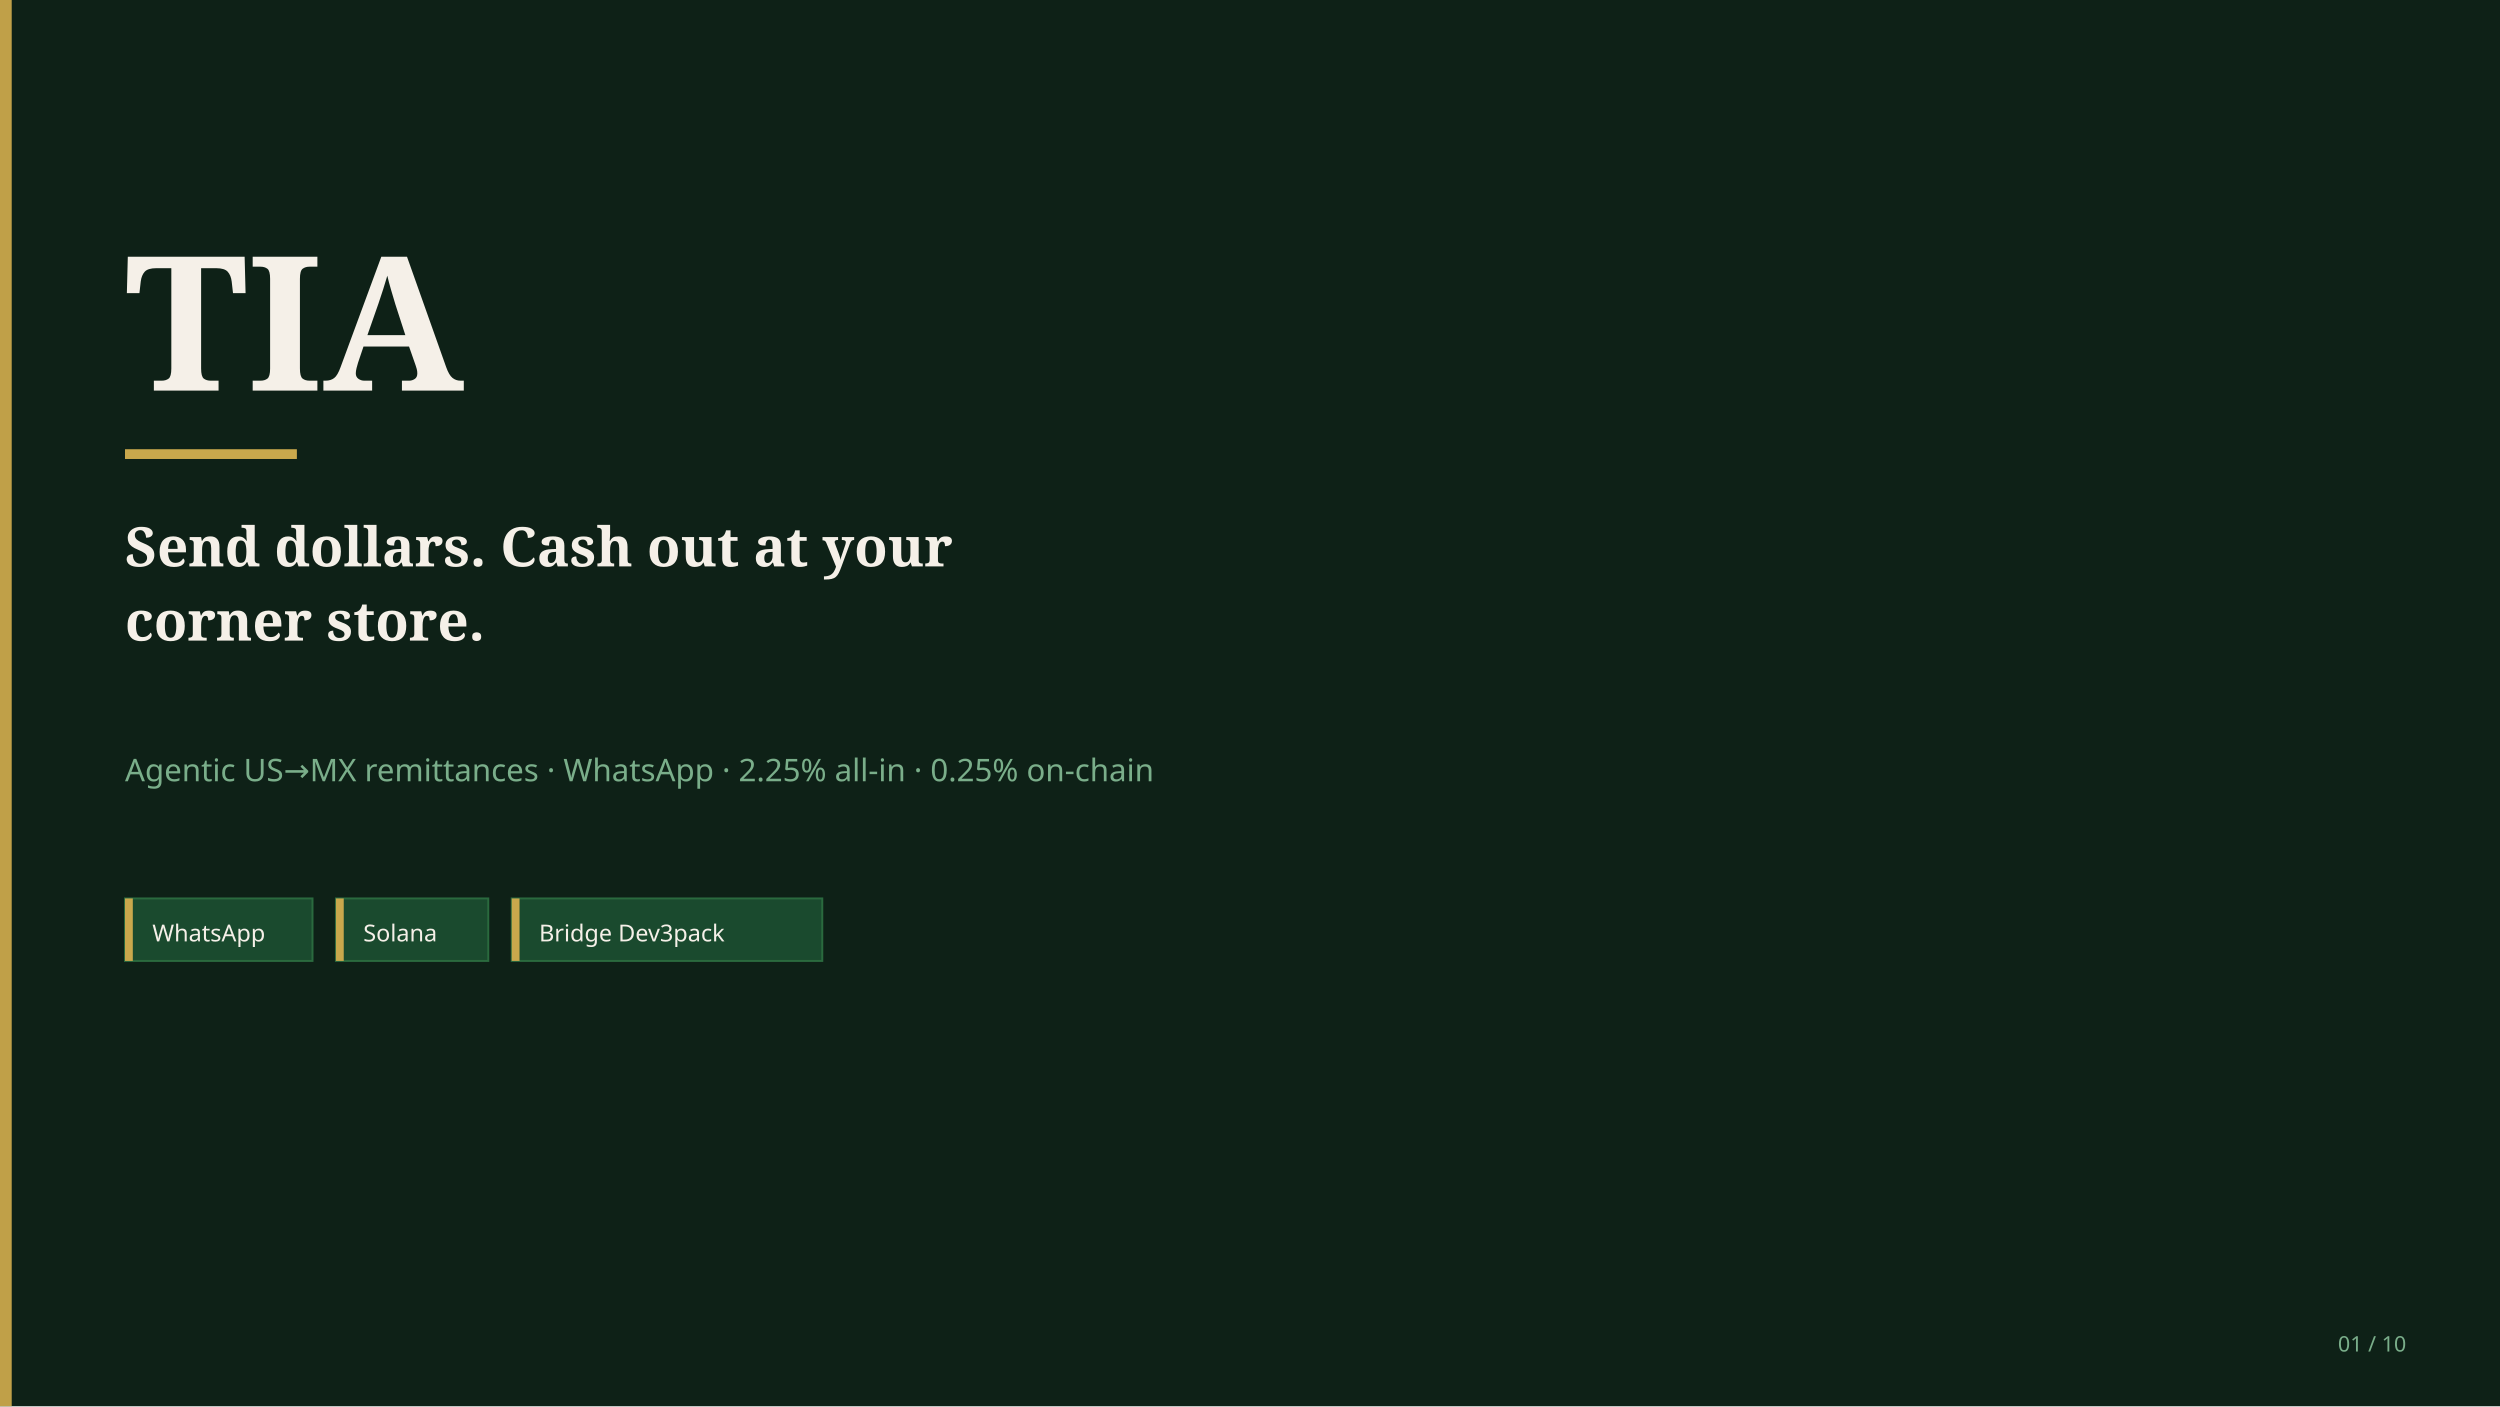
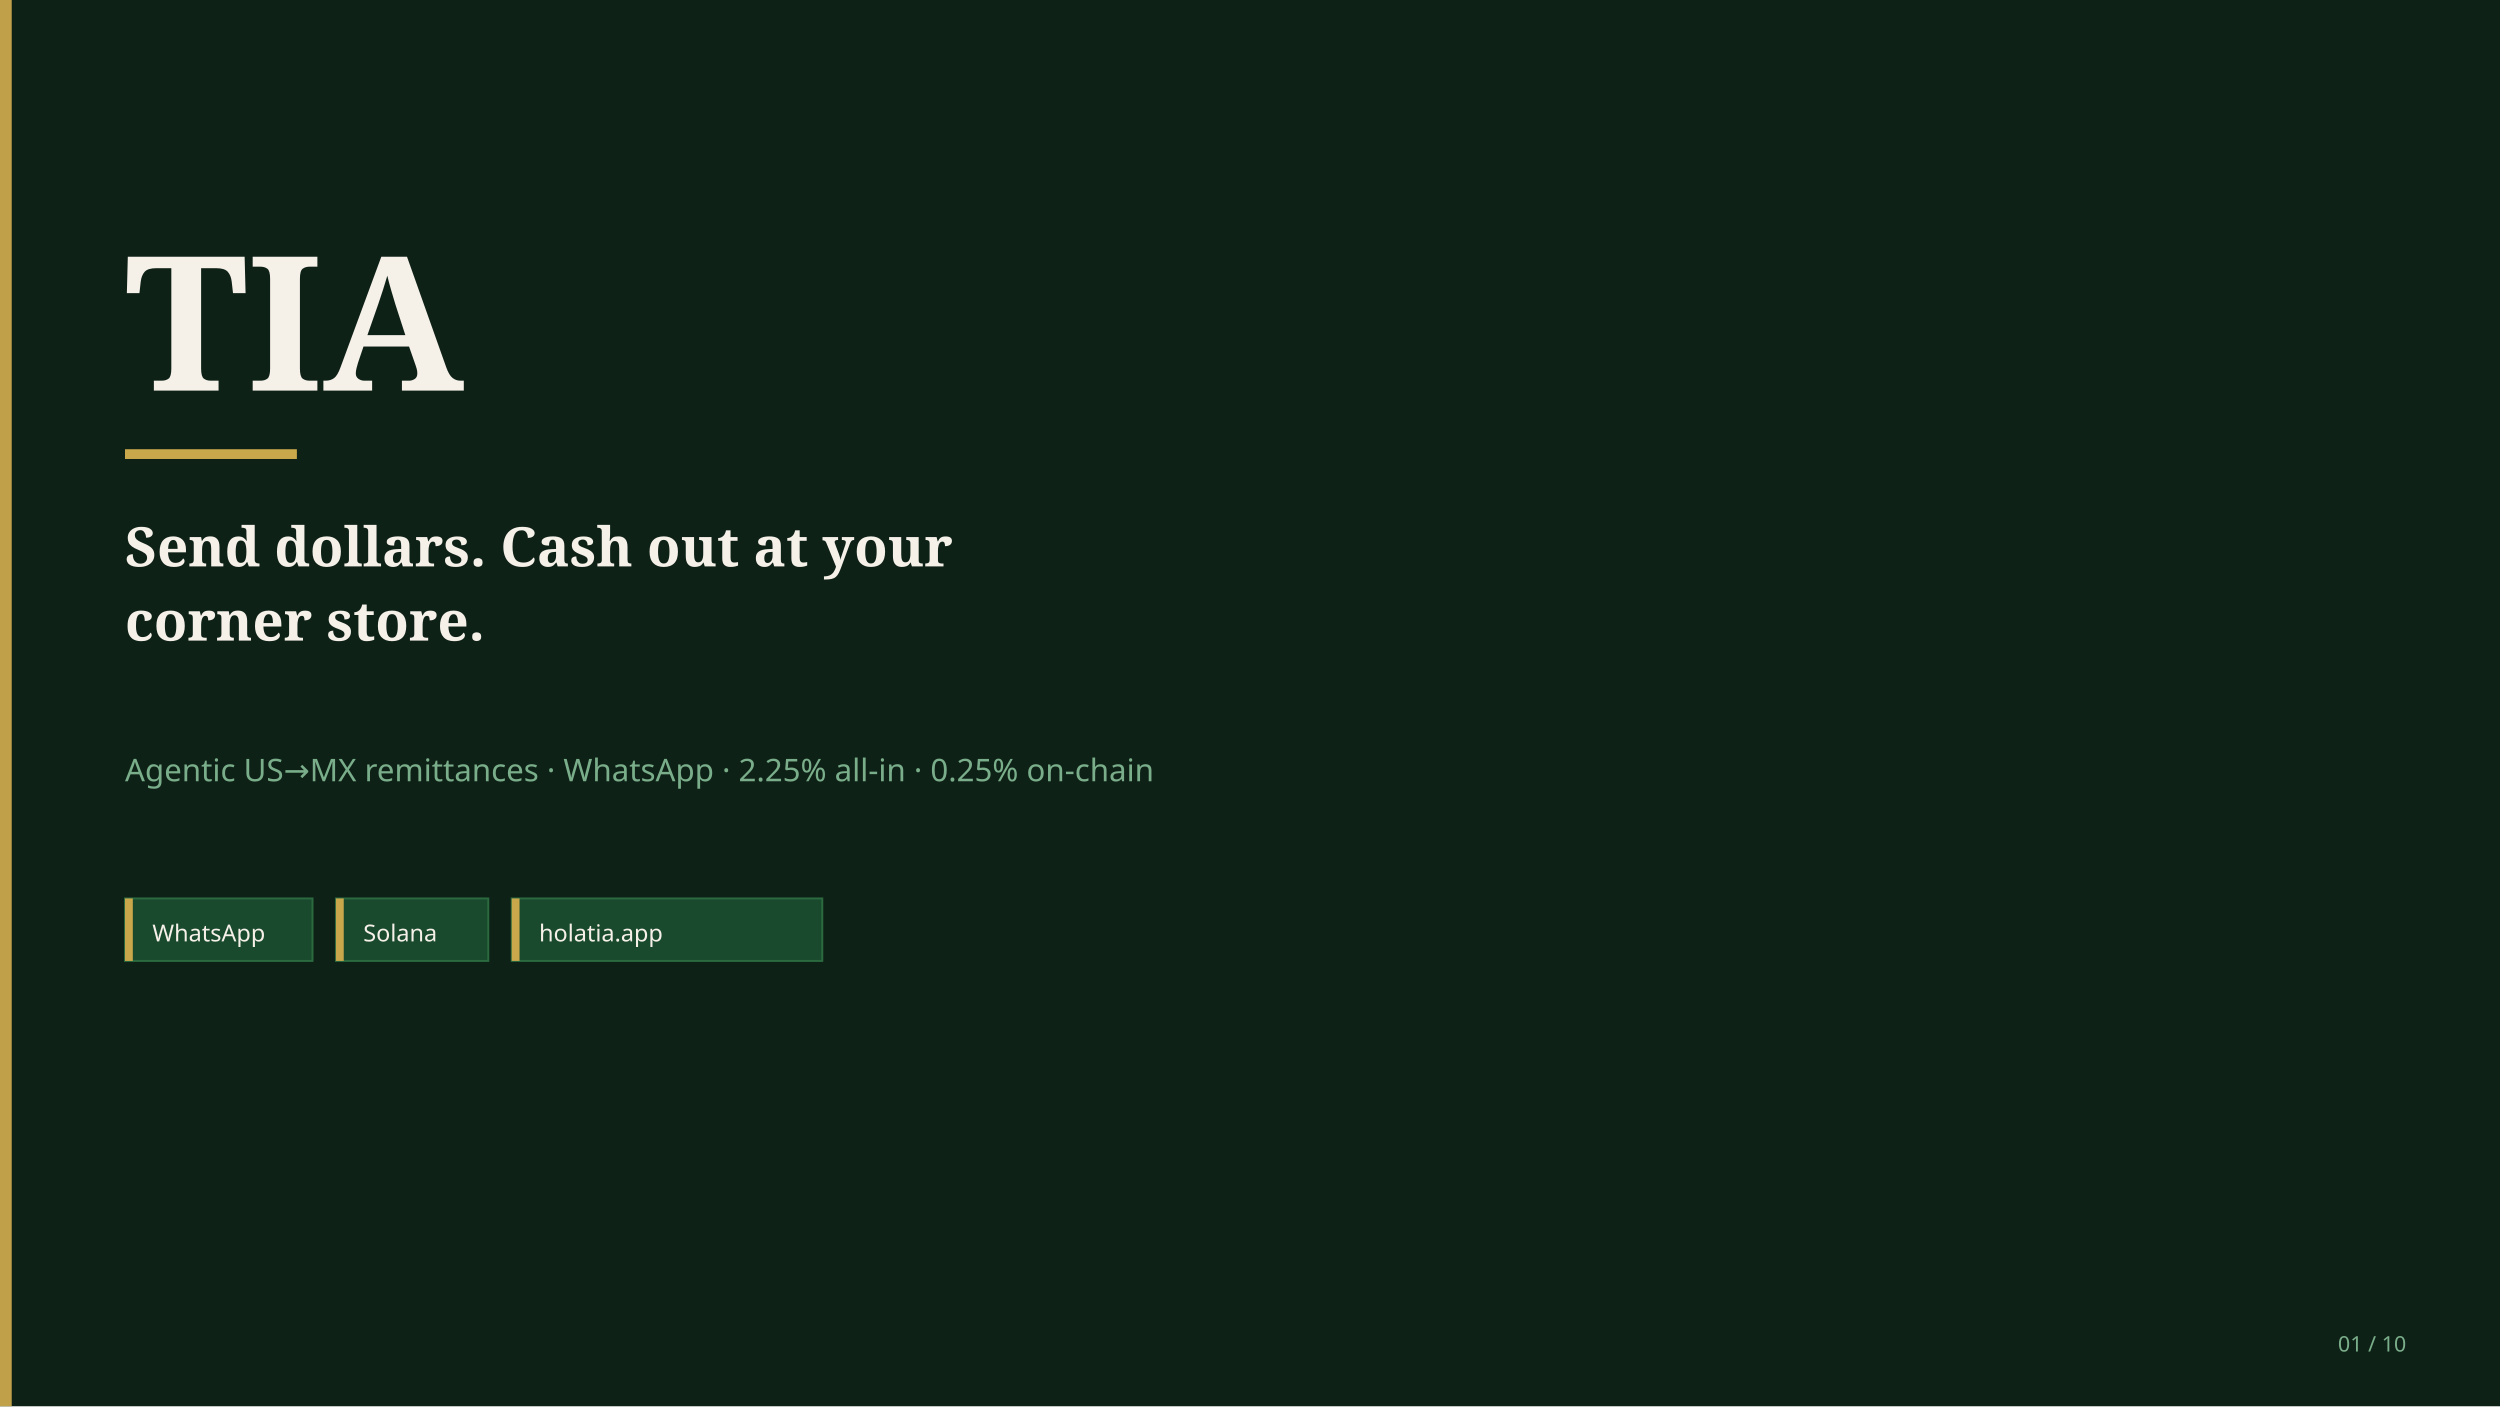
<svg xmlns="http://www.w3.org/2000/svg" width="1280" height="720" viewBox="0 0 1280 720">
  <rect width="1280" height="720" fill="#0F2318" />
  <rect x="0" y="0" width="6" height="720" fill="#C9A84C" />
  <g opacity="0.05">
    <defs>
      <pattern id="grid-01 / 10" width="48" height="48" patternUnits="userSpaceOnUse">
        <path d="M 48 0 L 0 0 0 48" fill="none" stroke="#2A6A3E" stroke-width="1" />
      </pattern>
    </defs>
    <rect width="1280" height="720" fill="url(#grid-01 / 10)" />
  </g>
  <text x="64" y="200" font-family="Georgia, serif" font-size="96" font-weight="700" fill="#F5F0E8">TIA</text>
  <rect x="64" y="230" width="88" height="5" fill="#C9A84C" />
  <text x="64" y="290" font-family="Georgia, serif" font-size="28" font-weight="700" fill="#F5F0E8">Send dollars. Cash out at your</text>
  <text x="64" y="328" font-family="Georgia, serif" font-size="28" font-weight="700" fill="#F5F0E8">corner store.</text>
  <text x="64" y="400" font-family="system-ui, sans-serif" font-size="16" fill="#7AAE8A">Agentic US→MX remittances · WhatsApp · 2.25% all-in · 0.25% on-chain</text>
  <rect x="64" y="460" width="96" height="32" fill="#1A4A2E" stroke="#2A6A3E" stroke-width="1" />
  <rect x="64" y="460" width="4" height="32" fill="#C9A84C" />
  <text x="78" y="482" font-family="system-ui" font-size="12" fill="#F5F0E8">WhatsApp</text>
  <rect x="172" y="460" width="78" height="32" fill="#1A4A2E" stroke="#2A6A3E" stroke-width="1" />
  <rect x="172" y="460" width="4" height="32" fill="#C9A84C" />
  <text x="186" y="482" font-family="system-ui" font-size="12" fill="#F5F0E8">Solana</text>
  <rect x="262" y="460" width="159" height="32" fill="#1A4A2E" stroke="#2A6A3E" stroke-width="1" />
  <rect x="262" y="460" width="4" height="32" fill="#C9A84C" />
-   <text x="276" y="482" font-family="system-ui" font-size="12" fill="#F5F0E8">Bridge Dev3pack</text>
+   <text x="276" y="482" font-family="system-ui" font-size="12" fill="#F5F0E8">holatia.app</text>
  <text x="1232" y="692" font-family="system-ui" font-size="11" fill="#7AAE8A" text-anchor="end">01 / 10</text>
</svg>
